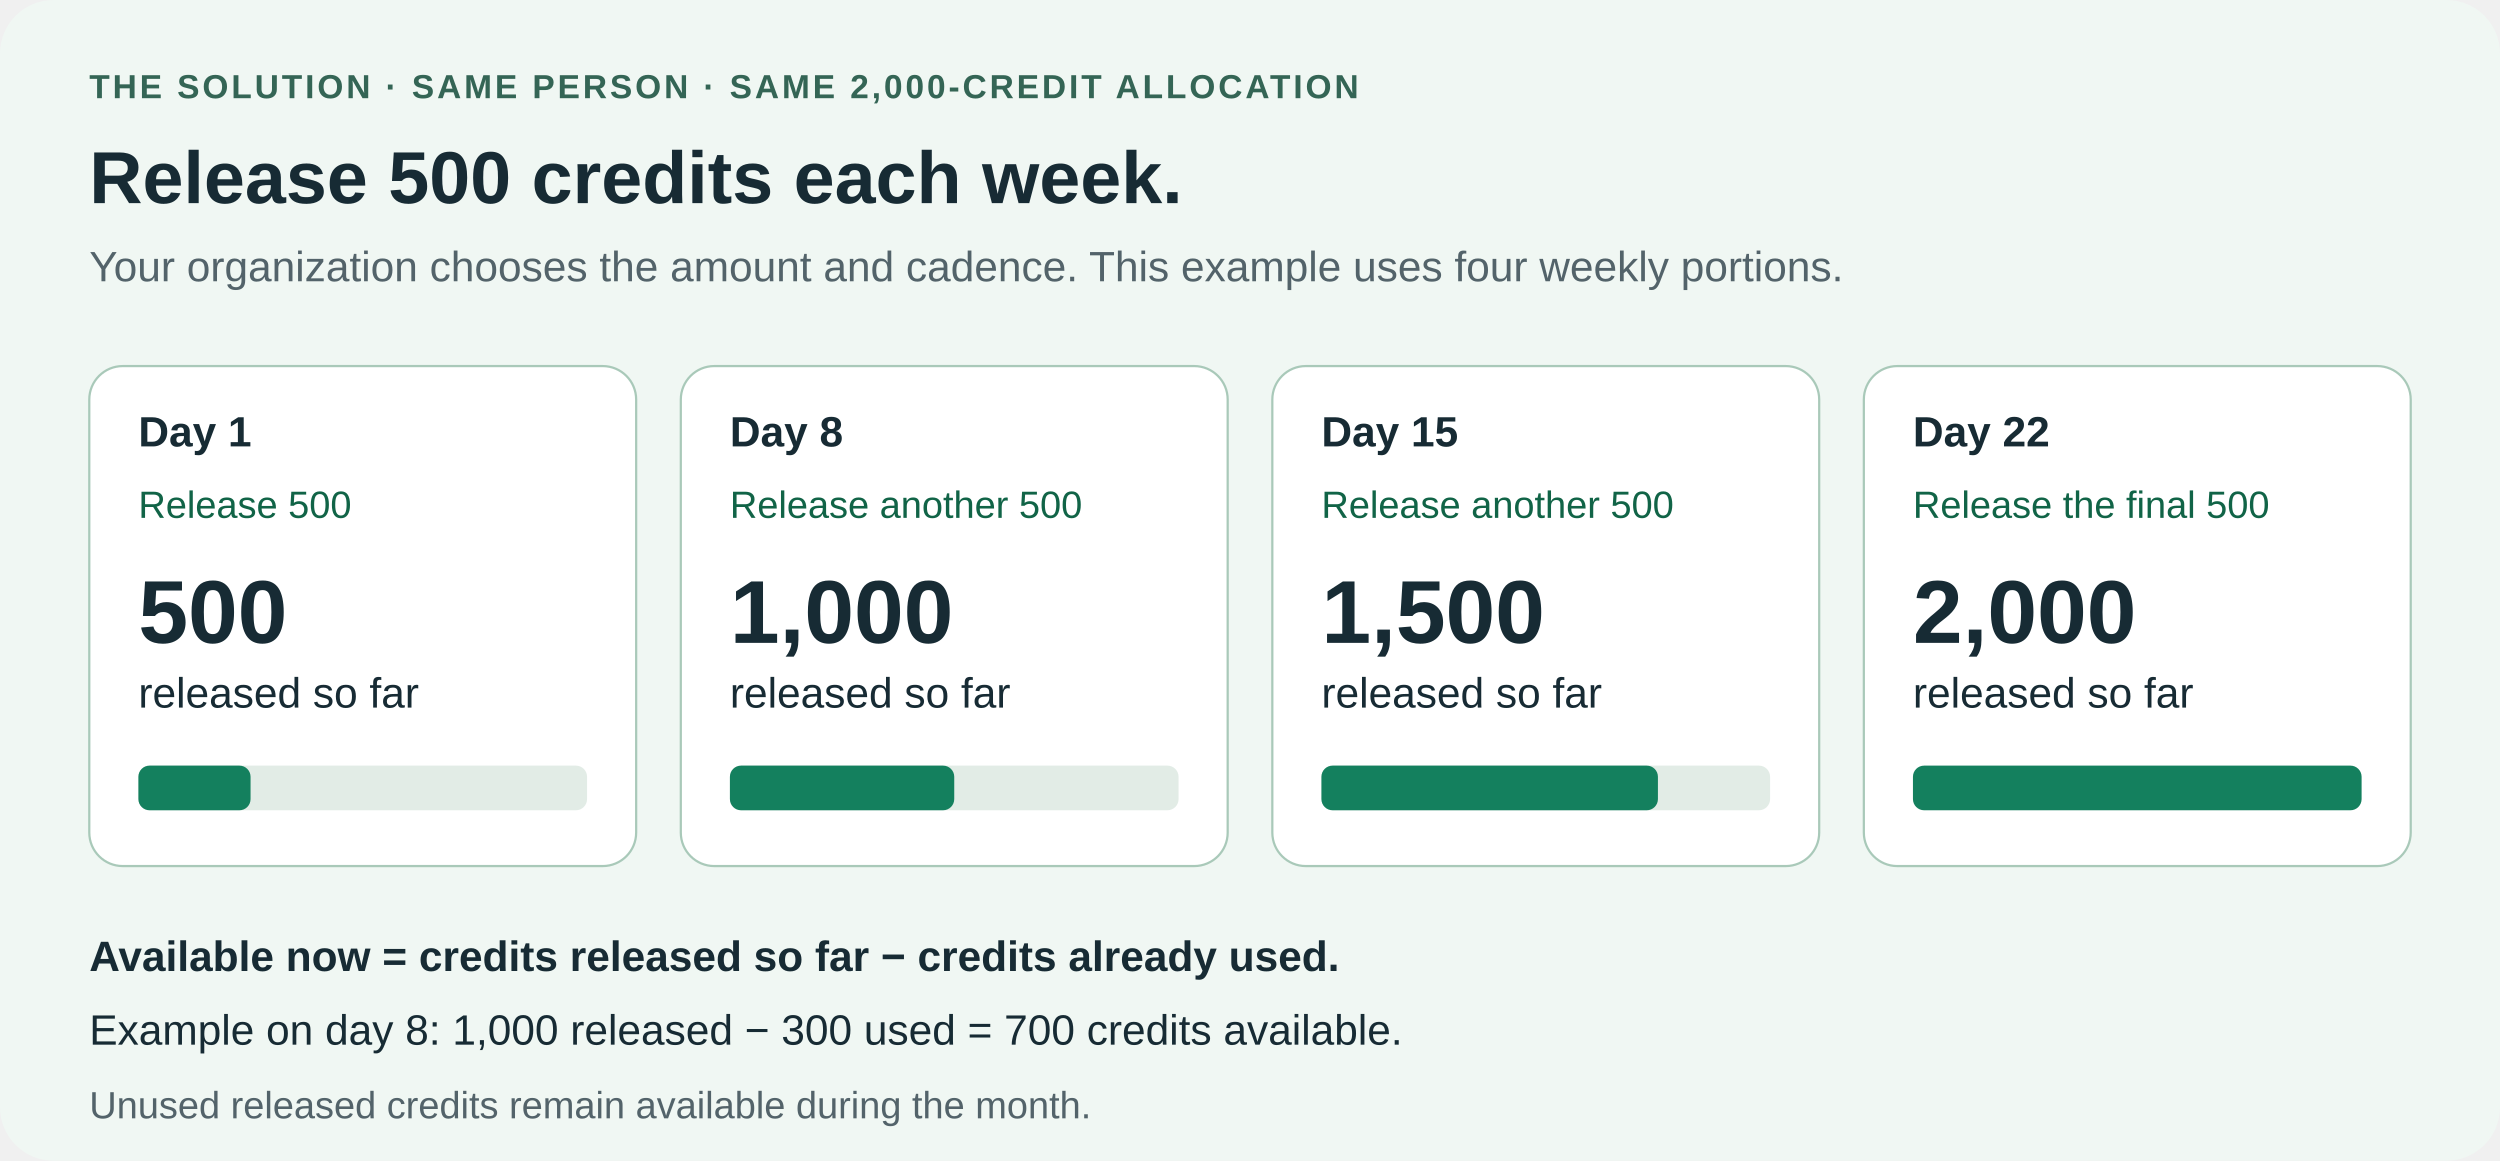
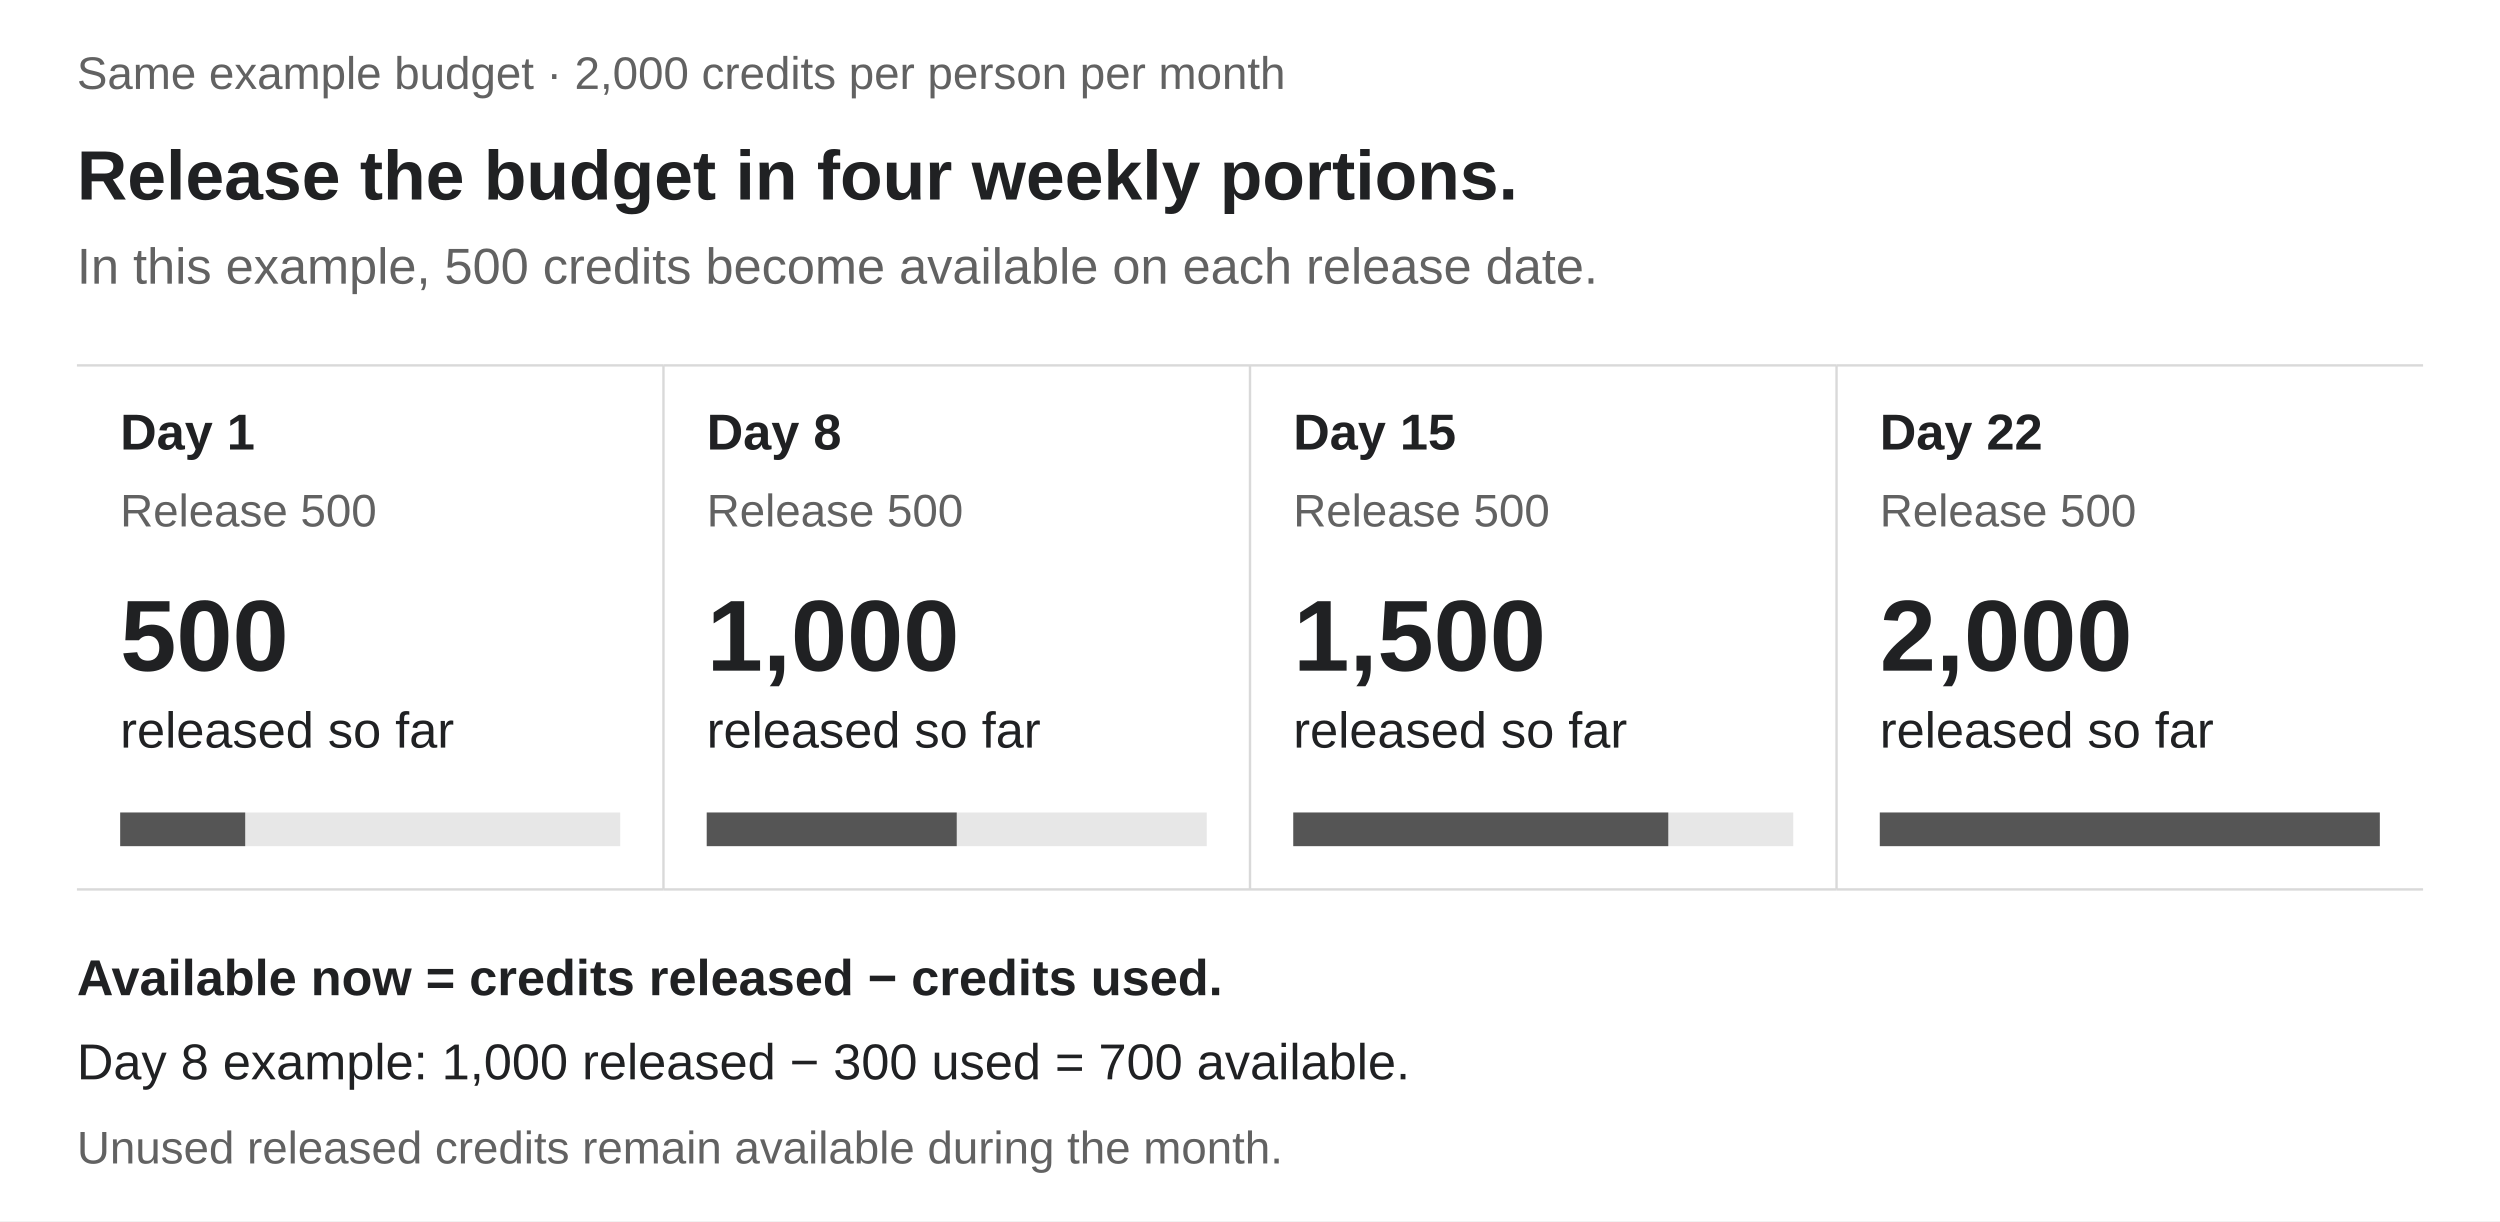
- <svg xmlns="http://www.w3.org/2000/svg" width="1120" height="520" viewBox="0 0 1120 520" role="img" aria-labelledby="title description">
+ <svg xmlns="http://www.w3.org/2000/svg" width="1040" height="508" viewBox="0 0 1040 508" role="img" aria-labelledby="title description">
  <defs>
-     <style>text{font-family:Arial,Helvetica,sans-serif;fill:#172b34}.eyebrow{font-size:15px;font-weight:700;letter-spacing:1.3px;fill:#346555}.heading{font-size:33px;font-weight:700}.label{font-size:19px}.small{font-size:17px}.value{font-size:40px;font-weight:700}.muted{fill:#53636a}.green{fill:#116447}</style>
+     <style>text{font-family:Arial,Helvetica,sans-serif;fill:#202123}.eyebrow{font-size:19px;fill:#626262}.heading{font-size:29px;font-weight:600}.label{font-size:21px}.small{font-size:19px}.value{font-size:42px;font-weight:600}.muted{fill:#626262}</style>
  </defs>
-   <rect width="1120" height="520" rx="24" fill="#f0f7f3" />
-   <text x="40" y="44" class="eyebrow">THE SOLUTION · SAME PERSON · SAME 2,000-CREDIT ALLOCATION</text>
-   <text x="40" y="91" class="heading">Release 500 credits each week.</text>
-   <text x="40" y="126" class="label muted">Your organization chooses the amount and cadence. This example uses four weekly portions.</text>
-   <g transform="translate(40 164)">
-     <rect width="245" height="224" rx="15" fill="#fff" stroke="#a9c9b9" />
-     <text x="22" y="36" class="label" font-weight="700">Day 1</text>
-     <text x="22" y="68" class="small green">Release 500</text>
-     <text x="22" y="124" class="value">500</text>
-     <text x="22" y="153" class="label">released so far</text>
-     <rect x="22" y="179" width="201" height="20" rx="5" fill="#e2ece6" />
-     <rect x="22" y="179" width="50.25" height="20" rx="5" fill="#14805e" />
+   <rect width="1040" height="508" fill="#fff" />
+   <text x="32" y="37" class="eyebrow">Same example budget · 2,000 credits per person per month</text>
+   <text x="32" y="83" class="heading">Release the budget in four weekly portions.</text>
+   <text x="32" y="118" class="label muted">In this example, 500 credits become available on each release date.</text>
+   <g transform="translate(32 152)">
+     <path d="M0 0h244M0 218h244" stroke="#d9d9d9" />
+     <path d="M244 0v218" stroke="#d9d9d9" />
+     <text x="18" y="35" class="label" font-weight="600">Day 1</text>
+     <text x="18" y="67" class="small muted">Release 500</text>
+     <text x="18" y="127" class="value">500</text>
+     <text x="18" y="159" class="label">released so far</text>
+     <rect x="18" y="186" width="208" height="14" fill="#e7e7e7" />
+     <rect x="18" y="186" width="52" height="14" fill="#555" />
  </g>
-   <g transform="translate(305 164)">
-     <rect width="245" height="224" rx="15" fill="#fff" stroke="#a9c9b9" />
-     <text x="22" y="36" class="label" font-weight="700">Day 8</text>
-     <text x="22" y="68" class="small green">Release another 500</text>
-     <text x="22" y="124" class="value">1,000</text>
-     <text x="22" y="153" class="label">released so far</text>
-     <rect x="22" y="179" width="201" height="20" rx="5" fill="#e2ece6" />
-     <rect x="22" y="179" width="100.5" height="20" rx="5" fill="#14805e" />
+   <g transform="translate(276 152)">
+     <path d="M0 0h244M0 218h244" stroke="#d9d9d9" />
+     <path d="M244 0v218" stroke="#d9d9d9" />
+     <text x="18" y="35" class="label" font-weight="600">Day 8</text>
+     <text x="18" y="67" class="small muted">Release 500</text>
+     <text x="18" y="127" class="value">1,000</text>
+     <text x="18" y="159" class="label">released so far</text>
+     <rect x="18" y="186" width="208" height="14" fill="#e7e7e7" />
+     <rect x="18" y="186" width="104" height="14" fill="#555" />
  </g>
-   <g transform="translate(570 164)">
-     <rect width="245" height="224" rx="15" fill="#fff" stroke="#a9c9b9" />
-     <text x="22" y="36" class="label" font-weight="700">Day 15</text>
-     <text x="22" y="68" class="small green">Release another 500</text>
-     <text x="22" y="124" class="value">1,500</text>
-     <text x="22" y="153" class="label">released so far</text>
-     <rect x="22" y="179" width="201" height="20" rx="5" fill="#e2ece6" />
-     <rect x="22" y="179" width="150.75" height="20" rx="5" fill="#14805e" />
+   <g transform="translate(520 152)">
+     <path d="M0 0h244M0 218h244" stroke="#d9d9d9" />
+     <path d="M244 0v218" stroke="#d9d9d9" />
+     <text x="18" y="35" class="label" font-weight="600">Day 15</text>
+     <text x="18" y="67" class="small muted">Release 500</text>
+     <text x="18" y="127" class="value">1,500</text>
+     <text x="18" y="159" class="label">released so far</text>
+     <rect x="18" y="186" width="208" height="14" fill="#e7e7e7" />
+     <rect x="18" y="186" width="156" height="14" fill="#555" />
  </g>
-   <g transform="translate(835 164)">
-     <rect width="245" height="224" rx="15" fill="#fff" stroke="#a9c9b9" />
-     <text x="22" y="36" class="label" font-weight="700">Day 22</text>
-     <text x="22" y="68" class="small green">Release the final 500</text>
-     <text x="22" y="124" class="value">2,000</text>
-     <text x="22" y="153" class="label">released so far</text>
-     <rect x="22" y="179" width="201" height="20" rx="5" fill="#14805e" />
+   <g transform="translate(764 152)">
+     <path d="M0 0h244M0 218h244" stroke="#d9d9d9" />
+     <text x="18" y="35" class="label" font-weight="600">Day 22</text>
+     <text x="18" y="67" class="small muted">Release 500</text>
+     <text x="18" y="127" class="value">2,000</text>
+     <text x="18" y="159" class="label">released so far</text>
+     <rect x="18" y="186" width="208" height="14" fill="#e7e7e7" />
+     <rect x="18" y="186" width="208" height="14" fill="#555" />
  </g>
-   <text x="40" y="435" class="label" font-weight="700">Available now = credits released so far − credits already used.</text>
-   <text x="40" y="468" class="label">Example on day 8: 1,000 released − 300 used = 700 credits available.</text>
-   <text x="40" y="501" class="small muted">Unused released credits remain available during the month.</text>
+   <text x="32" y="414" class="label" font-weight="600">Available now = credits released − credits used.</text>
+   <text x="32" y="449" class="label">Day 8 example: 1,000 released − 300 used = 700 available.</text>
+   <text x="32" y="484" class="small muted">Unused released credits remain available during the month.</text>
</svg>
